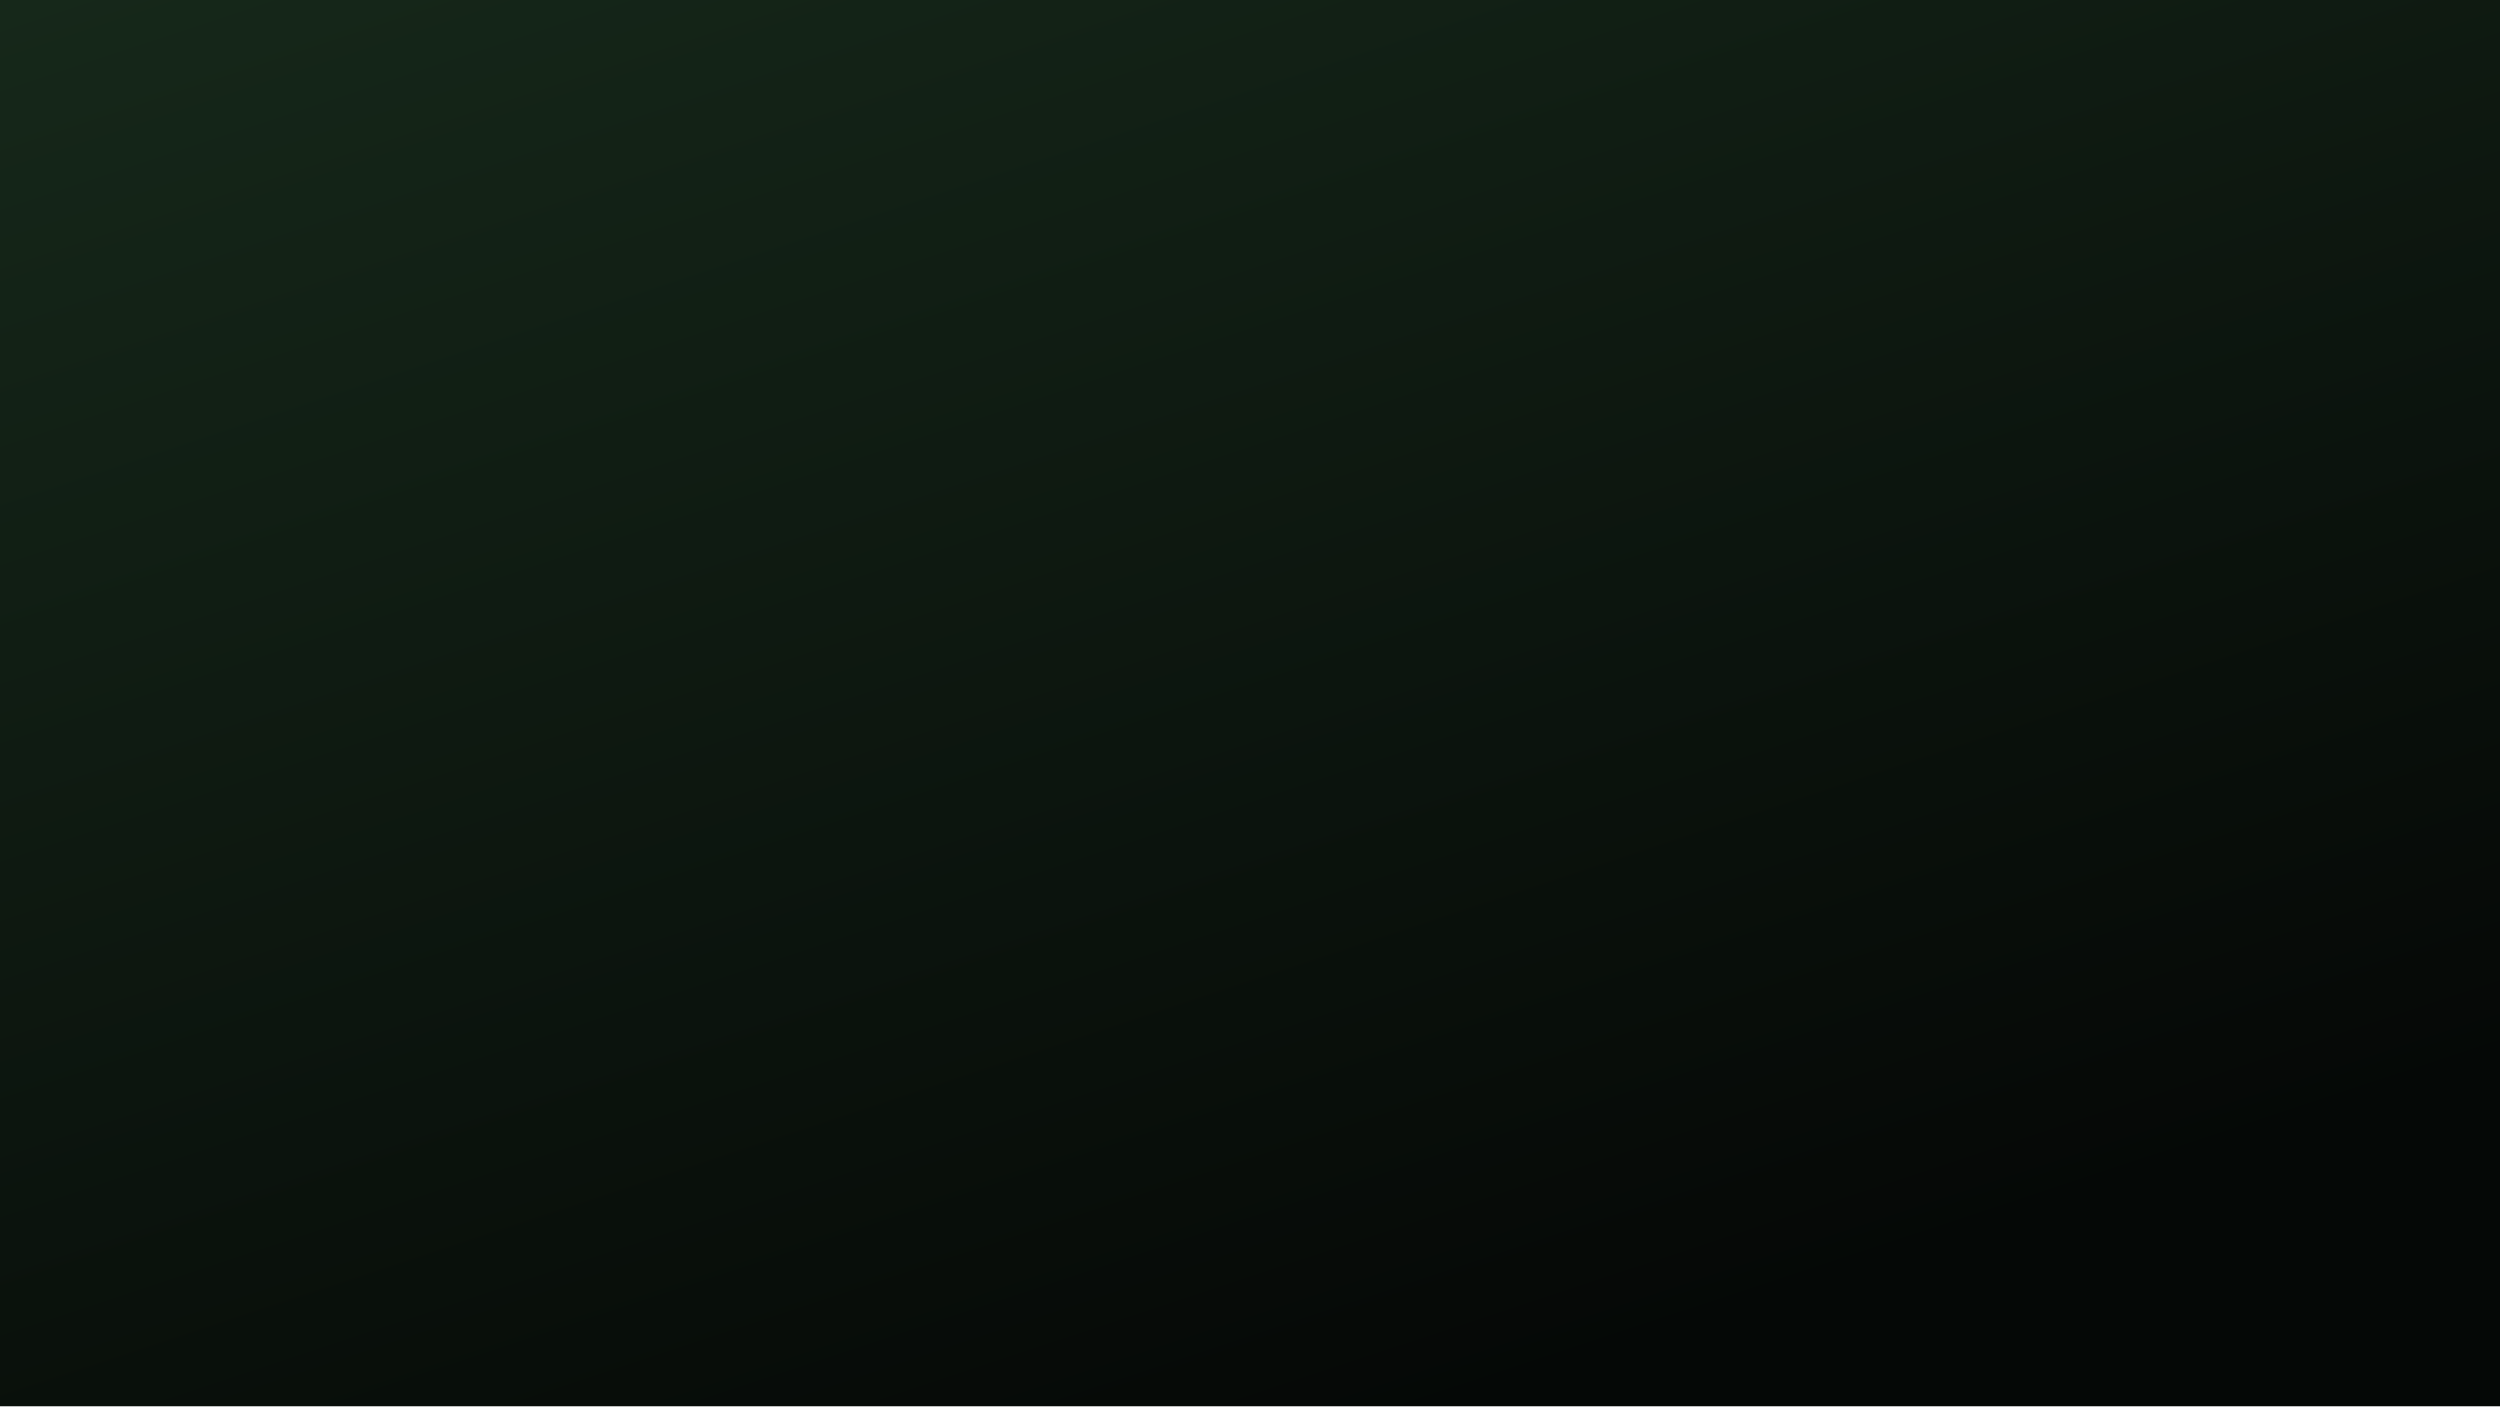
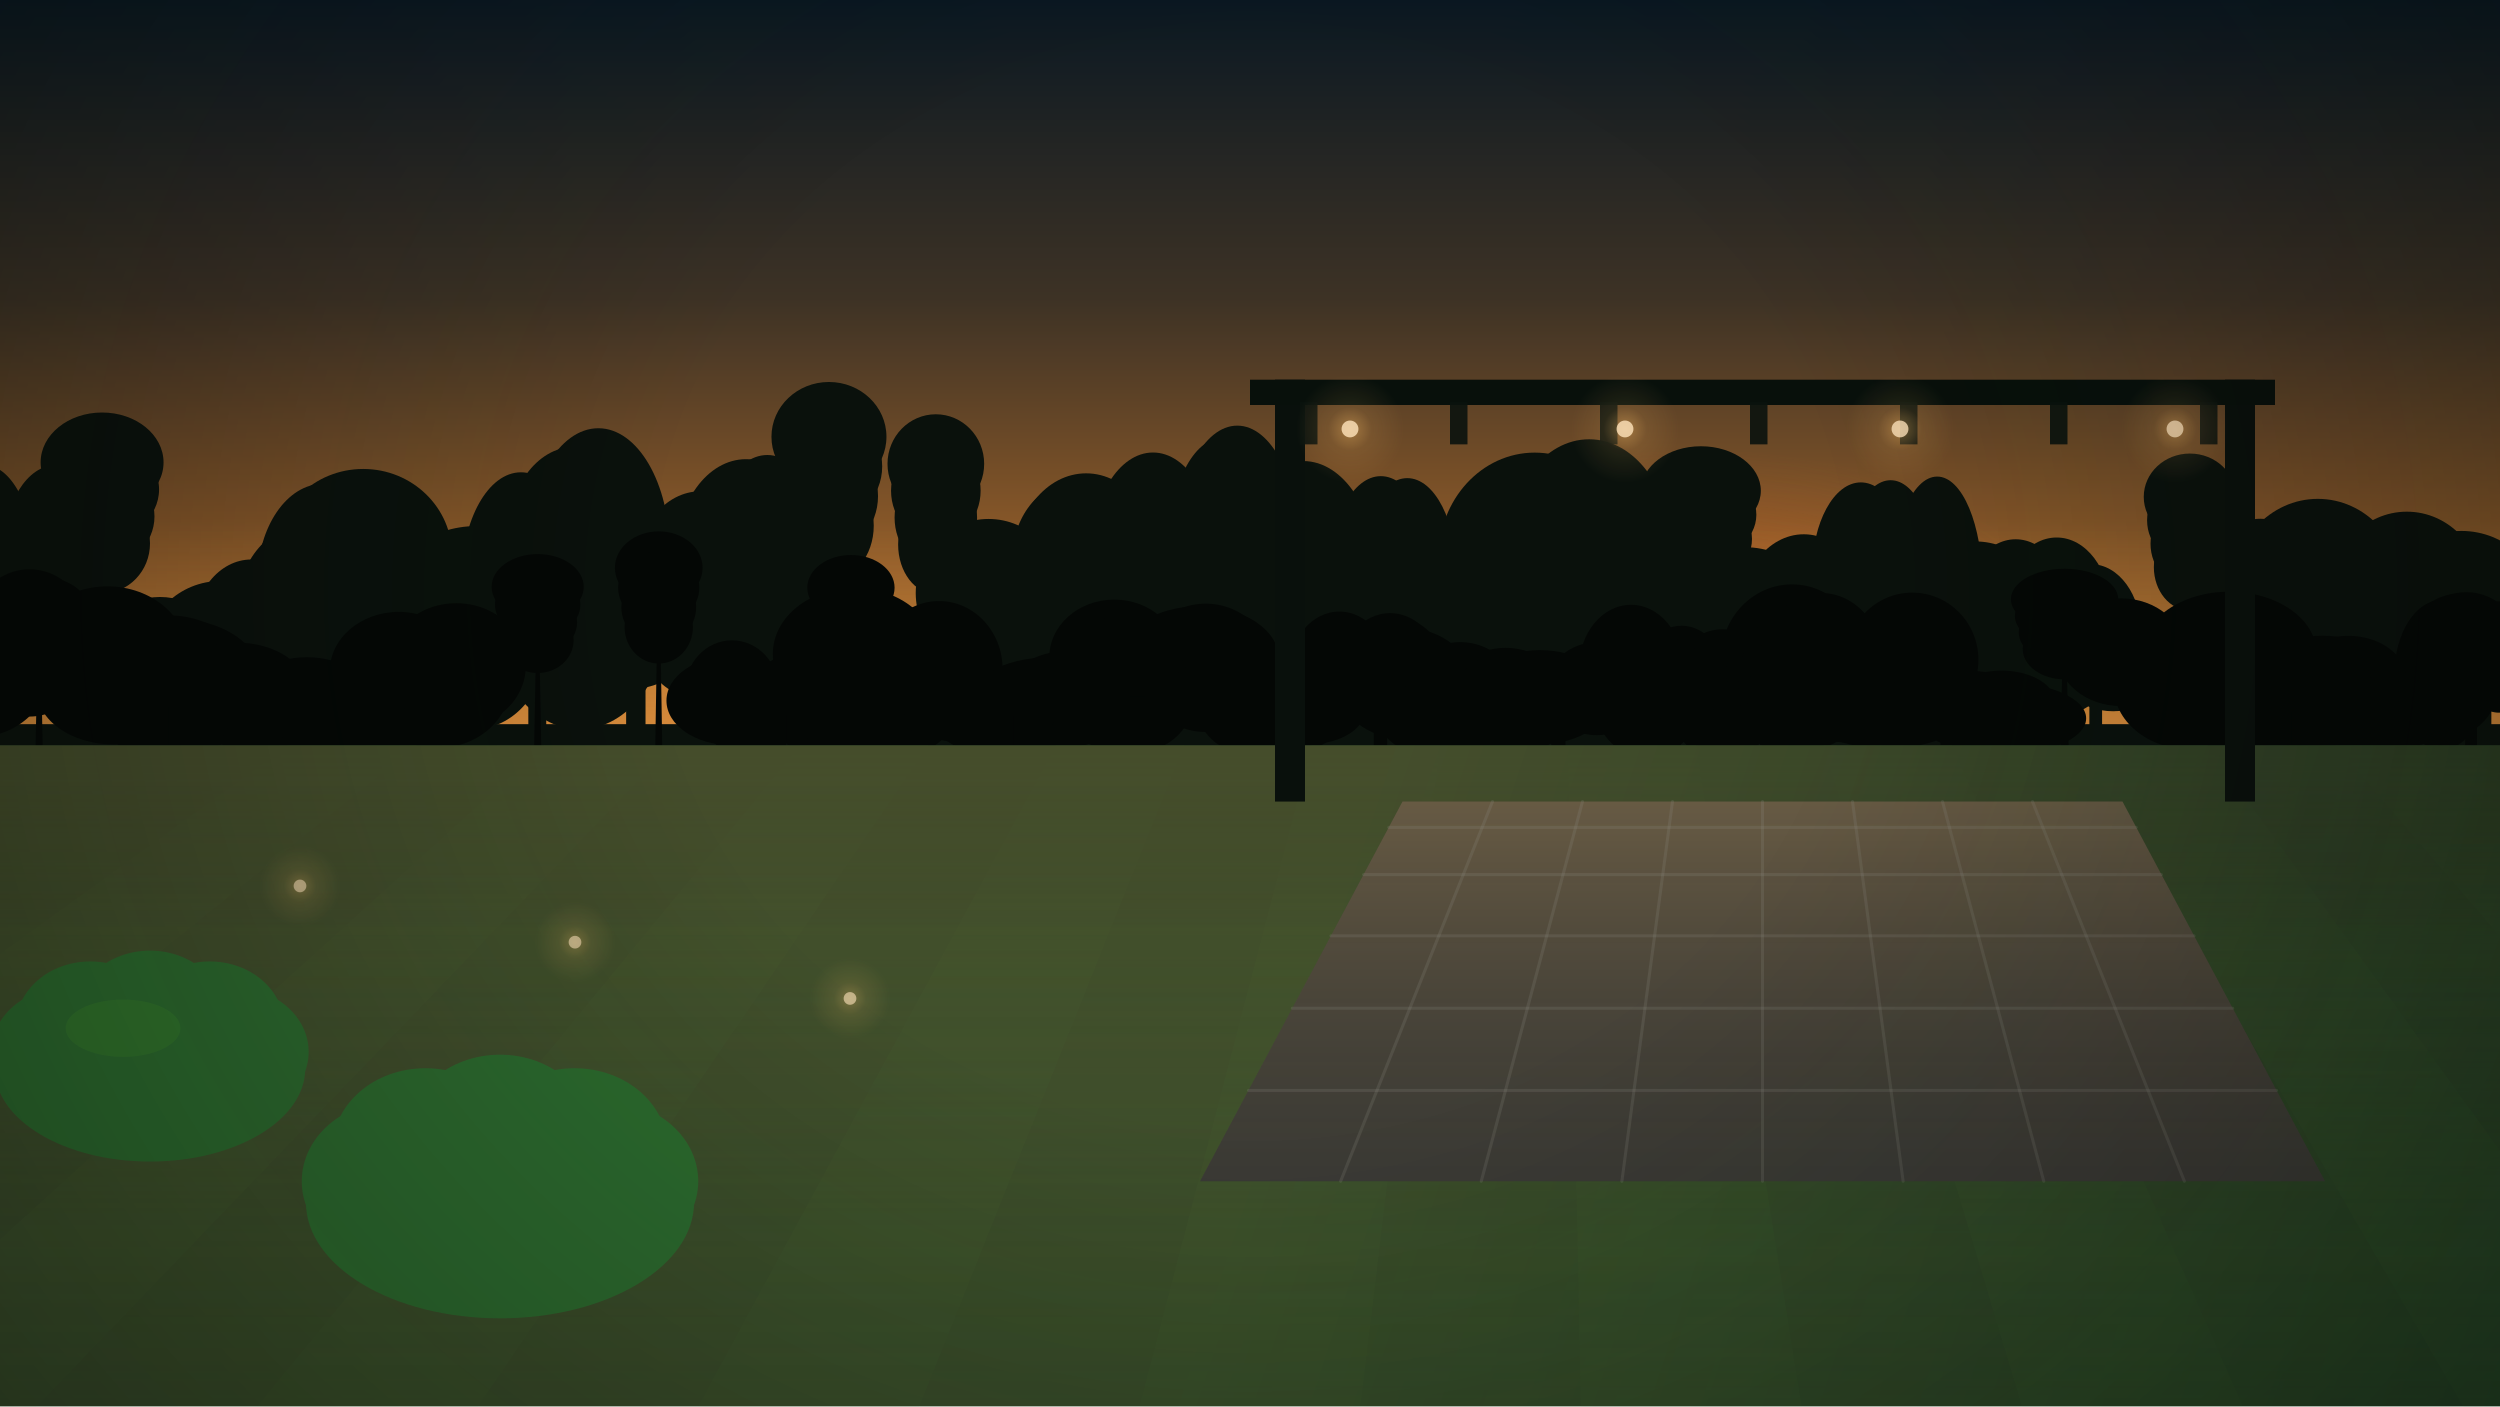
- <svg xmlns="http://www.w3.org/2000/svg" width="2400" height="1350" viewBox="0 0 2400 1350" preserveAspectRatio="xMidYMid slice">
-   <linearGradient id="g" x1="0" y1="0" x2=".6" y2="1">
-     <stop offset="0" stop-color="#16281a" />
-     <stop offset="1" stop-color="#050806" />
-   </linearGradient>
-   <rect width="2400" height="1350" fill="url(#g)" />
+ <svg xmlns="http://www.w3.org/2000/svg" width="2400" height="1350" viewBox="0 0 2400 1350" preserveAspectRatio="xMidYMid slice" role="img">
+   <defs>
+     <linearGradient id="hero-outdoor-living-l1" gradientUnits="userSpaceOnUse" x1="0" y1="0" x2="0" y2="715.5">
+       <stop offset="0" stop-color="#0A1822" stop-opacity="1" />
+       <stop offset="0.4" stop-color="#3D3225" stop-opacity="1" />
+       <stop offset="0.7" stop-color="#855628" stop-opacity="1" />
+       <stop offset="1" stop-color="#D07C2C" stop-opacity="1" />
+     </linearGradient>
+     <radialGradient id="hero-outdoor-living-r2" gradientUnits="userSpaceOnUse" cx="1632" cy="665.4" r="390.2" gradientTransform="translate(1632 665.4) scale(1 0.6) translate(-1632 -665.4)">
+       <stop offset="0" stop-color="#F26B21" stop-opacity="0.5" />
+       <stop offset="0.5" stop-color="#F26B21" stop-opacity="0.2" />
+       <stop offset="1" stop-color="#F26B21" stop-opacity="0" />
+     </radialGradient>
+     <radialGradient id="hero-outdoor-living-r3" gradientUnits="userSpaceOnUse" cx="1632" cy="665.4" r="114.8" gradientTransform="translate(1632 665.4) scale(1 0.9) translate(-1632 -665.4)">
+       <stop offset="0" stop-color="#FFF0CE" stop-opacity="0.9" />
+       <stop offset="0.6" stop-color="#FFC46A" stop-opacity="0.8" />
+       <stop offset="1" stop-color="#FFC46A" stop-opacity="0" />
+     </radialGradient>
+     <linearGradient id="hero-outdoor-living-l4" gradientUnits="userSpaceOnUse" x1="0" y1="499.5" x2="0" y2="845.1">
+       <stop offset="0" stop-color="#FFC46A" stop-opacity="0" />
+       <stop offset="0.7" stop-color="#FFC46A" stop-opacity="0.3" />
+       <stop offset="1" stop-color="#FFC46A" stop-opacity="0" />
+     </linearGradient>
+     <linearGradient id="hero-outdoor-living-l5" gradientUnits="userSpaceOnUse" x1="0" y1="715.5" x2="0" y2="1350">
+       <stop offset="0" stop-color="#16301C" stop-opacity="1" />
+       <stop offset="0.3" stop-color="#1C4324" stop-opacity="1" />
+       <stop offset="1" stop-color="#20502A" stop-opacity="1" />
+     </linearGradient>
+     <linearGradient id="hero-outdoor-living-l6" gradientUnits="userSpaceOnUse" x1="0" y1="715.5" x2="0" y2="1350">
+       <stop offset="0" stop-color="#16301C" stop-opacity="1" />
+       <stop offset="0.3" stop-color="#16301C" stop-opacity="0.5" />
+       <stop offset="0.7" stop-color="#16301C" stop-opacity="0.1" />
+       <stop offset="1" stop-color="#16301C" stop-opacity="0" />
+     </linearGradient>
+     <linearGradient id="hero-outdoor-living-l7" gradientUnits="userSpaceOnUse" x1="1320" y1="715.5" x2="3240" y2="1350">
+       <stop offset="0" stop-color="#FFC46A" stop-opacity="0.2" />
+       <stop offset="1" stop-color="#FFC46A" stop-opacity="0" />
+     </linearGradient>
+     <linearGradient id="hero-outdoor-living-l8" gradientUnits="userSpaceOnUse" x1="0" y1="742.5" x2="0" y2="1350">
+       <stop offset="0" stop-color="#040705" stop-opacity="0" />
+       <stop offset="1" stop-color="#040705" stop-opacity="0.3" />
+     </linearGradient>
+     <linearGradient id="hero-outdoor-living-l9" gradientUnits="userSpaceOnUse" x1="0" y1="769.5" x2="0" y2="1134">
+       <stop offset="0" stop-color="#FFC46A" stop-opacity="0.2" />
+       <stop offset="1" stop-color="#040705" stop-opacity="0.1" />
+     </linearGradient>
+     <radialGradient id="hero-outdoor-living-r10" gradientUnits="userSpaceOnUse" cx="1296" cy="411.8" r="51.8">
+       <stop offset="0" stop-color="#FFC46A" stop-opacity="0.4" />
+       <stop offset="0.4" stop-color="#FFC46A" stop-opacity="0.1" />
+       <stop offset="1" stop-color="#FFC46A" stop-opacity="0" />
+     </radialGradient>
+     <radialGradient id="hero-outdoor-living-r11" gradientUnits="userSpaceOnUse" cx="1560" cy="411.8" r="51.8">
+       <stop offset="0" stop-color="#FFC46A" stop-opacity="0.4" />
+       <stop offset="0.4" stop-color="#FFC46A" stop-opacity="0.1" />
+       <stop offset="1" stop-color="#FFC46A" stop-opacity="0" />
+     </radialGradient>
+     <radialGradient id="hero-outdoor-living-r12" gradientUnits="userSpaceOnUse" cx="1824" cy="411.8" r="51.8">
+       <stop offset="0" stop-color="#FFC46A" stop-opacity="0.4" />
+       <stop offset="0.4" stop-color="#FFC46A" stop-opacity="0.1" />
+       <stop offset="1" stop-color="#FFC46A" stop-opacity="0" />
+     </radialGradient>
+     <radialGradient id="hero-outdoor-living-r13" gradientUnits="userSpaceOnUse" cx="2088" cy="411.8" r="51.8">
+       <stop offset="0" stop-color="#FFC46A" stop-opacity="0.4" />
+       <stop offset="0.4" stop-color="#FFC46A" stop-opacity="0.1" />
+       <stop offset="1" stop-color="#FFC46A" stop-opacity="0" />
+     </radialGradient>
+     <radialGradient id="hero-outdoor-living-r14" gradientUnits="userSpaceOnUse" cx="288" cy="850.5" r="38.9">
+       <stop offset="0" stop-color="#FFC46A" stop-opacity="0.3" />
+       <stop offset="0.4" stop-color="#FFC46A" stop-opacity="0.1" />
+       <stop offset="1" stop-color="#FFC46A" stop-opacity="0" />
+     </radialGradient>
+     <radialGradient id="hero-outdoor-living-r15" gradientUnits="userSpaceOnUse" cx="552" cy="904.5" r="38.9">
+       <stop offset="0" stop-color="#FFC46A" stop-opacity="0.3" />
+       <stop offset="0.4" stop-color="#FFC46A" stop-opacity="0.1" />
+       <stop offset="1" stop-color="#FFC46A" stop-opacity="0" />
+     </radialGradient>
+     <radialGradient id="hero-outdoor-living-r16" gradientUnits="userSpaceOnUse" cx="816" cy="958.5" r="38.9">
+       <stop offset="0" stop-color="#FFC46A" stop-opacity="0.3" />
+       <stop offset="0.4" stop-color="#FFC46A" stop-opacity="0.1" />
+       <stop offset="1" stop-color="#FFC46A" stop-opacity="0" />
+     </radialGradient>
+     <radialGradient id="hero-outdoor-living-r17" gradientUnits="userSpaceOnUse" cx="1200" cy="567" r="1872" gradientTransform="translate(1200 567) scale(1 0.9) translate(-1200 -567)">
+       <stop offset="0.3" stop-color="#040705" stop-opacity="0" />
+       <stop offset="1" stop-color="#040705" stop-opacity="0.5" />
+     </radialGradient>
+   </defs>
+   <rect x="0" y="0" width="2400" height="717.5" fill="url(#hero-outdoor-living-l1)" />
+   <ellipse cx="1632" cy="665.4" rx="390.2" ry="252.5" fill="url(#hero-outdoor-living-r2)" />
+   <ellipse cx="1632" cy="665.4" rx="114.8" ry="105.6" fill="url(#hero-outdoor-living-r3)" />
+   <rect x="0" y="499.5" width="2400" height="345.6" fill="url(#hero-outdoor-living-l4)" />
+   <rect x="-480" y="695.2" width="3360" height="84.1" fill="#0A110C" />
+   <ellipse cx="-183.8" cy="629.6" rx="60.4" ry="57.4" fill="#0A110C" />
+   <ellipse cx="-268.5" cy="609.2" rx="69" ry="56.5" fill="#0A110C" />
+   <ellipse cx="-204.5" cy="596.8" rx="55.1" ry="66" fill="#0A110C" />
+   <ellipse cx="-216.9" cy="596.9" rx="78.6" ry="56.6" fill="#0A110C" />
+   <ellipse cx="-206.2" cy="628.4" rx="76.8" ry="45.3" fill="#0A110C" />
+   <rect x="-247.7" y="637" width="15.3" height="65.5" fill="#0A110C" />
+   <ellipse cx="-181.1" cy="590.7" rx="71.8" ry="66.4" fill="#0A110C" />
+   <ellipse cx="-192.2" cy="617.4" rx="82.9" ry="59.2" fill="#0A110C" />
+   <ellipse cx="-96.9" cy="622.8" rx="76.5" ry="81.2" fill="#0A110C" />
+   <ellipse cx="-188.6" cy="603" rx="77.9" ry="81.5" fill="#0A110C" />
+   <ellipse cx="-157" cy="596" rx="68.5" ry="60.6" fill="#0A110C" />
+   <rect x="-130.8" y="621.7" width="18.2" height="82.7" fill="#0A110C" />
+   <ellipse cx="-15" cy="547" rx="49.3" ry="100.6" fill="#0A110C" />
+   <ellipse cx="12.9" cy="587.5" rx="62.4" ry="80" fill="#0A110C" />
+   <ellipse cx="53.9" cy="527.8" rx="50.4" ry="81.4" fill="#0A110C" />
+   <ellipse cx="-32.9" cy="593.5" rx="53" ry="99.2" fill="#0A110C" />
+   <ellipse cx="-47.3" cy="553.4" rx="47.4" ry="112.2" fill="#0A110C" />
+   <rect x="-4.2" y="596.9" width="13.8" height="110.6" fill="#0A110C" />
+   <path d="M 92.1 760 L 98 396.1 L 103.9 760 Z" fill="#0A110C" />
+   <ellipse cx="98" cy="443.9" rx="59" ry="47.9" fill="#0A110C" />
+   <ellipse cx="98" cy="469.9" rx="54.7" ry="47.9" fill="#0A110C" />
+   <ellipse cx="98" cy="495.8" rx="50.3" ry="47.9" fill="#0A110C" />
+   <ellipse cx="98" cy="521.7" rx="46" ry="47.9" fill="#0A110C" />
+   <ellipse cx="254.7" cy="631.8" rx="59" ry="48.4" fill="#0A110C" />
+   <ellipse cx="162.4" cy="624.9" rx="57.5" ry="50.6" fill="#0A110C" />
+   <ellipse cx="212.2" cy="628.4" rx="72.8" ry="70.7" fill="#0A110C" />
+   <ellipse cx="153.6" cy="626.5" rx="59.3" ry="53.4" fill="#0A110C" />
+   <ellipse cx="241.3" cy="607" rx="56.1" ry="69.9" fill="#0A110C" />
+   <rect x="200.9" y="632.8" width="15" height="70.3" fill="#0A110C" />
+   <ellipse cx="323.4" cy="597.3" rx="79.3" ry="95.3" fill="#0A110C" />
+   <ellipse cx="348.7" cy="533.1" rx="85.3" ry="82.9" fill="#0A110C" />
+   <ellipse cx="325.8" cy="558.1" rx="82.1" ry="82.4" fill="#0A110C" />
+   <ellipse cx="298.1" cy="582.6" rx="70" ry="80.5" fill="#0A110C" />
+   <ellipse cx="310.4" cy="557.4" rx="63.3" ry="93" fill="#0A110C" />
+   <rect x="306.9" y="600.9" width="18.4" height="106.2" fill="#0A110C" />
+   <ellipse cx="331.1" cy="555.3" rx="65.7" ry="79.7" fill="#0A110C" />
+   <ellipse cx="342.4" cy="593.7" rx="78" ry="95.3" fill="#0A110C" />
+   <ellipse cx="457.8" cy="572" rx="83.7" ry="67" fill="#0A110C" />
+   <ellipse cx="456.9" cy="610.1" rx="70.1" ry="89.4" fill="#0A110C" />
+   <ellipse cx="327.6" cy="555.8" rx="63.5" ry="75.8" fill="#0A110C" />
+   <rect x="386.1" y="611" width="16.7" height="94.8" fill="#0A110C" />
+   <ellipse cx="556.5" cy="585.8" rx="85.1" ry="114.3" fill="#0A110C" />
+   <ellipse cx="505.5" cy="580.3" rx="86.3" ry="87.7" fill="#0A110C" />
+   <ellipse cx="551.1" cy="518.8" rx="64.8" ry="89.8" fill="#0A110C" />
+   <ellipse cx="500.1" cy="555.3" rx="56.9" ry="101.9" fill="#0A110C" />
+   <ellipse cx="574.4" cy="528.7" rx="68.5" ry="117.6" fill="#0A110C" />
+   <rect x="507.2" y="592.3" width="17.2" height="115.9" fill="#0A110C" />
+   <ellipse cx="660.7" cy="568.6" rx="68.2" ry="81.5" fill="#0A110C" />
+   <ellipse cx="665.6" cy="572.4" rx="61.7" ry="96.5" fill="#0A110C" />
+   <ellipse cx="596" cy="566.8" rx="84.6" ry="85.3" fill="#0A110C" />
+   <ellipse cx="593.8" cy="592.4" rx="89.3" ry="70.7" fill="#0A110C" />
+   <ellipse cx="572.6" cy="542.3" rx="69.5" ry="78.8" fill="#0A110C" />
+   <rect x="601.1" y="603.2" width="18.6" height="103.6" fill="#0A110C" />
+   <ellipse cx="738.9" cy="572.6" rx="72.1" ry="101.9" fill="#0A110C" />
+   <ellipse cx="700.5" cy="549.4" rx="54" ry="89" fill="#0A110C" />
+   <ellipse cx="736.6" cy="541.9" rx="57.5" ry="105.1" fill="#0A110C" />
+   <ellipse cx="672.7" cy="549" rx="62.5" ry="77.4" fill="#0A110C" />
+   <ellipse cx="716.2" cy="533.4" rx="67.2" ry="92.6" fill="#0A110C" />
+   <rect x="689.3" y="600.9" width="16.4" height="106.2" fill="#0A110C" />
+   <path d="M 790.3 760 L 795.8 366.8 L 801.3 760 Z" fill="#0A110C" />
+   <ellipse cx="795.8" cy="419.3" rx="55.2" ry="52.6" fill="#0A110C" />
+   <ellipse cx="795.8" cy="447.8" rx="51.1" ry="52.6" fill="#0A110C" />
+   <ellipse cx="795.8" cy="476.3" rx="47.1" ry="52.6" fill="#0A110C" />
+   <ellipse cx="795.8" cy="504.7" rx="43" ry="52.6" fill="#0A110C" />
+   <path d="M 893.7 760 L 898.4 397.7 L 903 760 Z" fill="#0A110C" />
+   <ellipse cx="898.4" cy="445.3" rx="46.4" ry="47.6" fill="#0A110C" />
+   <ellipse cx="898.4" cy="471.1" rx="43" ry="47.6" fill="#0A110C" />
+   <ellipse cx="898.4" cy="496.9" rx="39.6" ry="47.6" fill="#0A110C" />
+   <ellipse cx="898.4" cy="522.7" rx="36.2" ry="47.6" fill="#0A110C" />
+   <ellipse cx="949" cy="569.3" rx="69.9" ry="71.1" fill="#0A110C" />
+   <ellipse cx="1030.6" cy="538.4" rx="59.2" ry="75.4" fill="#0A110C" />
+   <ellipse cx="967.3" cy="603.3" rx="63" ry="87.8" fill="#0A110C" />
+   <ellipse cx="991.9" cy="602.2" rx="77.1" ry="79.6" fill="#0A110C" />
+   <ellipse cx="1042.7" cy="540" rx="69.1" ry="85.6" fill="#0A110C" />
+   <rect x="983.3" y="603.2" width="16.4" height="103.5" fill="#0A110C" />
+   <ellipse cx="1110.3" cy="603" rx="61.3" ry="46.7" fill="#0A110C" />
+   <ellipse cx="1058.4" cy="640.9" rx="71.7" ry="46.7" fill="#0A110C" />
+   <ellipse cx="1057.3" cy="627.3" rx="50.1" ry="51.5" fill="#0A110C" />
+   <ellipse cx="1070.7" cy="619.5" rx="53.1" ry="60.2" fill="#0A110C" />
+   <ellipse cx="1038" cy="633.3" rx="71.7" ry="58.7" fill="#0A110C" />
+   <rect x="1053.8" y="641.3" width="14.1" height="60.7" fill="#0A110C" />
+   <ellipse cx="1159.7" cy="566.3" rx="66.9" ry="79.8" fill="#0A110C" />
+   <ellipse cx="1106.9" cy="531.4" rx="59.5" ry="97" fill="#0A110C" />
+   <ellipse cx="1198.8" cy="536.4" rx="45.6" ry="78.5" fill="#0A110C" />
+   <ellipse cx="1142.5" cy="564" rx="49.2" ry="103.5" fill="#0A110C" />
+   <ellipse cx="1184.3" cy="527.6" rx="65.6" ry="90.3" fill="#0A110C" />
+   <rect x="1142.8" y="597.8" width="13.3" height="109.6" fill="#0A110C" />
+   <ellipse cx="1173.9" cy="521.8" rx="51.3" ry="101.5" fill="#0A110C" />
+   <ellipse cx="1187.8" cy="521.6" rx="58.8" ry="113" fill="#0A110C" />
+   <ellipse cx="1194.3" cy="544.3" rx="53.4" ry="98.6" fill="#0A110C" />
+   <ellipse cx="1213.3" cy="551.7" rx="61.3" ry="95" fill="#0A110C" />
+   <ellipse cx="1251.2" cy="550.1" rx="70.2" ry="107.5" fill="#0A110C" />
+   <rect x="1209.1" y="593.7" width="15.4" height="114.3" fill="#0A110C" />
+   <ellipse cx="1325.6" cy="547.1" rx="48.5" ry="90" fill="#0A110C" />
+   <ellipse cx="1255.8" cy="550.8" rx="48.8" ry="87.7" fill="#0A110C" />
+   <ellipse cx="1351" cy="551.8" rx="47.5" ry="92.8" fill="#0A110C" />
+   <ellipse cx="1256.9" cy="579.8" rx="67" ry="93.4" fill="#0A110C" />
+   <ellipse cx="1278.7" cy="559.1" rx="58.8" ry="88.2" fill="#0A110C" />
+   <rect x="1291.2" y="606.2" width="13.6" height="100.2" fill="#0A110C" />
+   <ellipse cx="1417.8" cy="585.7" rx="68.5" ry="64.6" fill="#0A110C" />
+   <ellipse cx="1417.6" cy="595.9" rx="95.6" ry="56.7" fill="#0A110C" />
+   <ellipse cx="1349.2" cy="588.1" rx="64.2" ry="69.1" fill="#0A110C" />
+   <ellipse cx="1403.4" cy="589.8" rx="93.5" ry="64.7" fill="#0A110C" />
+   <ellipse cx="1379.9" cy="587.1" rx="81.4" ry="60.1" fill="#0A110C" />
+   <rect x="1379.1" y="626.3" width="18.7" height="77.6" fill="#0A110C" />
+   <ellipse cx="1532.2" cy="567" rx="86.4" ry="98.4" fill="#0A110C" />
+   <ellipse cx="1483.1" cy="584.8" rx="68.8" ry="101.1" fill="#0A110C" />
+   <ellipse cx="1486.9" cy="581.4" rx="94.8" ry="104.7" fill="#0A110C" />
+   <ellipse cx="1473.3" cy="535.3" rx="92.3" ry="100.8" fill="#0A110C" />
+   <ellipse cx="1525.6" cy="525" rx="78.2" ry="103.3" fill="#0A110C" />
+   <rect x="1505.6" y="596.5" width="18.5" height="111.1" fill="#0A110C" />
+   <path d="M 1627.1 760 L 1632.9 428.4 L 1638.6 760 Z" fill="#0A110C" />
+   <ellipse cx="1632.9" cy="471.1" rx="57.5" ry="42.7" fill="#0A110C" />
+   <ellipse cx="1632.9" cy="494.2" rx="53.2" ry="42.7" fill="#0A110C" />
+   <ellipse cx="1632.9" cy="517.4" rx="49" ry="42.7" fill="#0A110C" />
+   <ellipse cx="1632.9" cy="540.5" rx="44.8" ry="42.7" fill="#0A110C" />
+   <ellipse cx="1732.6" cy="619.3" rx="53.6" ry="64.7" fill="#0A110C" />
+   <ellipse cx="1728.7" cy="592.3" rx="67.6" ry="71" fill="#0A110C" />
+   <ellipse cx="1779.9" cy="600.4" rx="58.6" ry="63.9" fill="#0A110C" />
+   <ellipse cx="1731.6" cy="595.4" rx="63.2" ry="82.5" fill="#0A110C" />
+   <ellipse cx="1674.9" cy="599.4" rx="78.7" ry="74.1" fill="#0A110C" />
+   <rect x="1712.3" y="619.4" width="15.8" height="85.3" fill="#0A110C" />
+   <ellipse cx="1798" cy="588.5" rx="46" ry="117" fill="#0A110C" />
+   <ellipse cx="1859.7" cy="561.2" rx="43.5" ry="103.7" fill="#0A110C" />
+   <ellipse cx="1786.4" cy="549.2" rx="46.8" ry="86.1" fill="#0A110C" />
+   <ellipse cx="1806.8" cy="585.2" rx="57" ry="116.8" fill="#0A110C" />
+   <ellipse cx="1815" cy="549.4" rx="42.9" ry="88.4" fill="#0A110C" />
+   <rect x="1815.6" y="591.1" width="11.2" height="117.2" fill="#0A110C" />
+   <ellipse cx="1974.4" cy="584.2" rx="51.2" ry="68.2" fill="#0A110C" />
+   <ellipse cx="1980.2" cy="611.6" rx="57.7" ry="64.4" fill="#0A110C" />
+   <ellipse cx="1935" cy="584.4" rx="50" ry="66.7" fill="#0A110C" />
+   <ellipse cx="1949.9" cy="584.9" rx="59.7" ry="58.7" fill="#0A110C" />
+   <ellipse cx="1896.5" cy="588.2" rx="68.9" ry="68.4" fill="#0A110C" />
+   <rect x="1917.9" y="625.1" width="14.5" height="78.9" fill="#0A110C" />
+   <ellipse cx="2007.4" cy="607.5" rx="48.1" ry="65.9" fill="#0A110C" />
+   <ellipse cx="2028.6" cy="633.5" rx="56.4" ry="49.3" fill="#0A110C" />
+   <ellipse cx="1976.3" cy="619.2" rx="57.3" ry="67.8" fill="#0A110C" />
+   <ellipse cx="1995.2" cy="601.7" rx="45.2" ry="61.5" fill="#0A110C" />
+   <ellipse cx="2025.3" cy="630.3" rx="40.5" ry="50.9" fill="#0A110C" />
+   <rect x="2005.8" y="636.2" width="12.2" height="66.4" fill="#0A110C" />
+   <path d="M 2097.8 760 L 2102.3 435.4 L 2106.7 760 Z" fill="#0A110C" />
+   <ellipse cx="2102.3" cy="477" rx="44.3" ry="41.6" fill="#0A110C" />
+   <ellipse cx="2102.3" cy="499.5" rx="41.1" ry="41.6" fill="#0A110C" />
+   <ellipse cx="2102.3" cy="522" rx="37.8" ry="41.6" fill="#0A110C" />
+   <ellipse cx="2102.3" cy="544.5" rx="34.6" ry="41.6" fill="#0A110C" />
+   <ellipse cx="2223.4" cy="585.5" rx="64.3" ry="76.6" fill="#0A110C" />
+   <ellipse cx="2225.1" cy="567.6" rx="82.7" ry="88.7" fill="#0A110C" />
+   <ellipse cx="2169.9" cy="593.4" rx="62.7" ry="95.4" fill="#0A110C" />
+   <ellipse cx="2211.5" cy="560.2" rx="71" ry="72.9" fill="#0A110C" />
+   <ellipse cx="2199" cy="571.7" rx="71.1" ry="76.4" fill="#0A110C" />
+   <rect x="2209.9" y="611.8" width="17.8" height="93.9" fill="#0A110C" />
+   <ellipse cx="2291.9" cy="576.6" rx="68.8" ry="70.8" fill="#0A110C" />
+   <ellipse cx="2310.6" cy="568" rx="72.9" ry="76.8" fill="#0A110C" />
+   <ellipse cx="2307.8" cy="588.4" rx="63.2" ry="64.7" fill="#0A110C" />
+   <ellipse cx="2363" cy="584.2" rx="77.1" ry="74.5" fill="#0A110C" />
+   <ellipse cx="2299.5" cy="618.8" rx="78" ry="85.3" fill="#0A110C" />
+   <rect x="2305.5" y="618.2" width="15.7" height="86.6" fill="#0A110C" />
+   <ellipse cx="2398.8" cy="609" rx="40.7" ry="75.2" fill="#0A110C" />
+   <ellipse cx="2424.1" cy="597.5" rx="54.9" ry="72.9" fill="#0A110C" />
+   <ellipse cx="2388.4" cy="607.6" rx="56.7" ry="61.1" fill="#0A110C" />
+   <ellipse cx="2377.2" cy="590.1" rx="45.3" ry="58" fill="#0A110C" />
+   <ellipse cx="2418.3" cy="615.3" rx="42.5" ry="70" fill="#0A110C" />
+   <rect x="2379.6" y="623.3" width="12.1" height="81" fill="#0A110C" />
+   <ellipse cx="2494.9" cy="580.4" rx="55.7" ry="73" fill="#0A110C" />
+   <ellipse cx="2465.1" cy="561" rx="61.7" ry="103.9" fill="#0A110C" />
+   <ellipse cx="2509.6" cy="591.7" rx="62.4" ry="82.9" fill="#0A110C" />
+   <ellipse cx="2467.5" cy="540.4" rx="64.5" ry="87.1" fill="#0A110C" />
+   <ellipse cx="2539.3" cy="544.6" rx="54.3" ry="81.9" fill="#0A110C" />
+   <rect x="2497.9" y="603.2" width="15.7" height="103.6" fill="#0A110C" />
+   <ellipse cx="2662.1" cy="594.7" rx="57.3" ry="82.3" fill="#0A110C" />
+   <ellipse cx="2657.7" cy="552.5" rx="76.4" ry="72.8" fill="#0A110C" />
+   <ellipse cx="2623.5" cy="599.2" rx="78.9" ry="95.8" fill="#0A110C" />
+   <ellipse cx="2566.1" cy="544" rx="78.9" ry="93.3" fill="#0A110C" />
+   <ellipse cx="2569.3" cy="587.9" rx="77" ry="102.2" fill="#0A110C" />
+   <rect x="2620.9" y="601.5" width="16.6" height="105.5" fill="#0A110C" />
+   <rect x="-480" y="729" width="3360" height="53.3" fill="#040705" />
+   <ellipse cx="-216.5" cy="664.8" rx="59.2" ry="57.4" fill="#040705" />
+   <ellipse cx="-299.7" cy="622.9" rx="54.6" ry="56.9" fill="#040705" />
+   <ellipse cx="-199.2" cy="636.7" rx="64.6" ry="72.6" fill="#040705" />
+   <ellipse cx="-182.3" cy="644.8" rx="62.5" ry="57.8" fill="#040705" />
+   <ellipse cx="-238.9" cy="664" rx="54.2" ry="60.9" fill="#040705" />
+   <rect x="-247.6" y="663.9" width="15.2" height="73.3" fill="#040705" />
+   <ellipse cx="-158.5" cy="665.4" rx="54.3" ry="49.3" fill="#040705" />
+   <ellipse cx="-162.9" cy="633.6" rx="76.7" ry="67.4" fill="#040705" />
+   <ellipse cx="-169.1" cy="644.9" rx="61.3" ry="56.2" fill="#040705" />
+   <ellipse cx="-74.8" cy="647.6" rx="65.4" ry="46.6" fill="#040705" />
+   <ellipse cx="-151.5" cy="657.9" rx="70.6" ry="67.6" fill="#040705" />
+   <rect x="-118.4" y="668.2" width="15.7" height="68.4" fill="#040705" />
+   <ellipse cx="28.4" cy="617.2" rx="61" ry="70.7" fill="#040705" />
+   <ellipse cx="-45.6" cy="632.8" rx="54.8" ry="61.9" fill="#040705" />
+   <ellipse cx="-85.9" cy="626.5" rx="69.9" ry="61" fill="#040705" />
+   <ellipse cx="-12.4" cy="621.8" rx="74.8" ry="60.5" fill="#040705" />
+   <ellipse cx="-20.4" cy="634.5" rx="71.3" ry="72.8" fill="#040705" />
+   <rect x="-38.2" y="663.2" width="15.6" height="74" fill="#040705" />
+   <path d="M 33 769.5 L 37.6 553.5 L 42.1 769.5 Z" fill="#040705" />
+   <ellipse cx="37.6" cy="581.6" rx="45.6" ry="28.1" fill="#040705" />
+   <ellipse cx="37.6" cy="596.8" rx="42.2" ry="28.1" fill="#040705" />
+   <ellipse cx="37.6" cy="612" rx="38.9" ry="28.1" fill="#040705" />
+   <ellipse cx="37.6" cy="627.2" rx="35.5" ry="28.1" fill="#040705" />
+   <ellipse cx="109" cy="662.4" rx="73.6" ry="52.3" fill="#040705" />
+   <ellipse cx="162" cy="658.2" rx="80.3" ry="67.4" fill="#040705" />
+   <ellipse cx="173.5" cy="658.8" rx="81" ry="63.8" fill="#040705" />
+   <ellipse cx="148.9" cy="669.9" rx="56.1" ry="58.3" fill="#040705" />
+   <ellipse cx="103.1" cy="629.8" rx="77.7" ry="66.9" fill="#040705" />
+   <rect x="145.6" y="669.8" width="15.8" height="66.6" fill="#040705" />
+   <ellipse cx="236.8" cy="682.7" rx="51.5" ry="36.2" fill="#040705" />
+   <ellipse cx="226.6" cy="663.4" rx="69" ry="46.6" fill="#040705" />
+   <ellipse cx="277.4" cy="682.5" rx="58.1" ry="45.7" fill="#040705" />
+   <ellipse cx="256" cy="683.3" rx="54.2" ry="35.6" fill="#040705" />
+   <ellipse cx="245.5" cy="668.3" rx="58.6" ry="34.9" fill="#040705" />
+   <rect x="237.7" y="686" width="15.1" height="48.4" fill="#040705" />
+   <ellipse cx="305.3" cy="669.8" rx="52.5" ry="32.9" fill="#040705" />
+   <ellipse cx="286.1" cy="664.9" rx="79.3" ry="30.8" fill="#040705" />
+   <ellipse cx="378.9" cy="688.9" rx="65.5" ry="33.3" fill="#040705" />
+   <ellipse cx="307.8" cy="687.9" rx="72.7" ry="34.8" fill="#040705" />
+   <ellipse cx="294.5" cy="670.9" rx="61" ry="40" fill="#040705" />
+   <rect x="312.5" y="688.3" width="15.5" height="45.8" fill="#040705" />
+   <ellipse cx="421" cy="655.7" rx="69" ry="62.1" fill="#040705" />
+   <ellipse cx="382.8" cy="644.4" rx="66.2" ry="57" fill="#040705" />
+   <ellipse cx="438" cy="639.2" rx="66.8" ry="60.1" fill="#040705" />
+   <ellipse cx="392.9" cy="668.4" rx="53.8" ry="55.3" fill="#040705" />
+   <ellipse cx="431.7" cy="646.1" rx="70.1" ry="43.9" fill="#040705" />
+   <rect x="415.4" y="673.9" width="14.4" height="62" fill="#040705" />
+   <path d="M 511.8 769.5 L 516.2 531.8 L 520.6 769.5 Z" fill="#040705" />
+   <ellipse cx="516.2" cy="563.4" rx="44.2" ry="31.5" fill="#040705" />
+   <ellipse cx="516.2" cy="580.5" rx="41" ry="31.5" fill="#040705" />
+   <ellipse cx="516.2" cy="597.6" rx="37.8" ry="31.5" fill="#040705" />
+   <ellipse cx="516.2" cy="614.6" rx="34.5" ry="31.5" fill="#040705" />
+   <path d="M 628.2 769.5 L 632.4 510.1 L 636.6 769.5 Z" fill="#040705" />
+   <ellipse cx="632.4" cy="545.1" rx="42.1" ry="35" fill="#040705" />
+   <ellipse cx="632.4" cy="564.1" rx="39" ry="35" fill="#040705" />
+   <ellipse cx="632.4" cy="583.1" rx="35.9" ry="35" fill="#040705" />
+   <ellipse cx="632.4" cy="602" rx="32.8" ry="35" fill="#040705" />
+   <ellipse cx="702.7" cy="662.7" rx="45" ry="48" fill="#040705" />
+   <ellipse cx="800.2" cy="686.8" rx="54.2" ry="49" fill="#040705" />
+   <ellipse cx="702.3" cy="672.6" rx="62.5" ry="42.8" fill="#040705" />
+   <ellipse cx="765.9" cy="662.8" rx="42.8" ry="35.6" fill="#040705" />
+   <ellipse cx="717.4" cy="683" rx="45.6" ry="42.3" fill="#040705" />
+   <rect x="742.1" y="686.3" width="12.8" height="48" fill="#040705" />
+   <path d="M 812.7 769.5 L 816.9 532.8 L 821.1 769.5 Z" fill="#040705" />
+   <ellipse cx="816.9" cy="564.2" rx="41.9" ry="31.4" fill="#040705" />
+   <ellipse cx="816.9" cy="581.2" rx="38.9" ry="31.4" fill="#040705" />
+   <ellipse cx="816.9" cy="598.2" rx="35.8" ry="31.4" fill="#040705" />
+   <ellipse cx="816.9" cy="615.2" rx="32.7" ry="31.4" fill="#040705" />
+   <ellipse cx="840.5" cy="665.4" rx="85.5" ry="67.3" fill="#040705" />
+   <ellipse cx="820.3" cy="627.7" rx="78.4" ry="63.3" fill="#040705" />
+   <ellipse cx="879.4" cy="653.8" rx="84" ry="56.9" fill="#040705" />
+   <ellipse cx="901.5" cy="642.3" rx="61" ry="65.3" fill="#040705" />
+   <ellipse cx="866.8" cy="639.3" rx="82.9" ry="56.3" fill="#040705" />
+   <rect x="879.9" y="667.5" width="17.5" height="69.2" fill="#040705" />
+   <ellipse cx="1026.8" cy="665.6" rx="61.1" ry="40.9" fill="#040705" />
+   <ellipse cx="1034.9" cy="670.6" rx="69.8" ry="41.2" fill="#040705" />
+   <ellipse cx="923.6" cy="675" rx="57.6" ry="37.8" fill="#040705" />
+   <ellipse cx="1006.7" cy="675.6" rx="77.8" ry="44.5" fill="#040705" />
+   <ellipse cx="953.4" cy="684.2" rx="59.8" ry="40.4" fill="#040705" />
+   <rect x="973.1" y="686.5" width="15.4" height="47.8" fill="#040705" />
+   <ellipse cx="1097.6" cy="654.9" rx="53.1" ry="65.4" fill="#040705" />
+   <ellipse cx="1157.5" cy="641.1" rx="63.5" ry="61.6" fill="#040705" />
+   <ellipse cx="1069.7" cy="631.1" rx="62.4" ry="55.5" fill="#040705" />
+   <ellipse cx="1151.1" cy="632.9" rx="76.8" ry="50.9" fill="#040705" />
+   <ellipse cx="1073.3" cy="656.3" rx="66.4" ry="63.9" fill="#040705" />
+   <rect x="1084.8" y="669" width="15.9" height="67.5" fill="#040705" />
+   <ellipse cx="1200" cy="681.2" rx="52.8" ry="37.2" fill="#040705" />
+   <ellipse cx="1240.7" cy="684.7" rx="50.9" ry="36.6" fill="#040705" />
+   <ellipse cx="1211" cy="689.8" rx="57.5" ry="36" fill="#040705" />
+   <ellipse cx="1259.6" cy="678.4" rx="52.4" ry="35.6" fill="#040705" />
+   <ellipse cx="1157.5" cy="671.3" rx="59.4" ry="28.8" fill="#040705" />
+   <rect x="1199.6" y="694.9" width="13.1" height="38.3" fill="#040705" />
+   <ellipse cx="1285.8" cy="643.5" rx="47.6" ry="56.4" fill="#040705" />
+   <ellipse cx="1334.5" cy="646.3" rx="49" ry="57.7" fill="#040705" />
+   <ellipse cx="1348.4" cy="656.1" rx="65" ry="53.3" fill="#040705" />
+   <ellipse cx="1340.1" cy="647.8" rx="48.7" ry="55" fill="#040705" />
+   <ellipse cx="1369" cy="661.5" rx="53.5" ry="48.9" fill="#040705" />
+   <rect x="1318.8" y="678.3" width="12.9" height="57.1" fill="#040705" />
+   <ellipse cx="1372.4" cy="678.6" rx="53.1" ry="46.6" fill="#040705" />
+   <ellipse cx="1445.4" cy="664.9" rx="53.2" ry="43" fill="#040705" />
+   <ellipse cx="1431.2" cy="671.3" rx="57.6" ry="34.7" fill="#040705" />
+   <ellipse cx="1447.7" cy="676.3" rx="47.4" ry="34.4" fill="#040705" />
+   <ellipse cx="1401.7" cy="664.2" rx="53.1" ry="47.8" fill="#040705" />
+   <rect x="1397.2" y="684.8" width="11.5" height="49.7" fill="#040705" />
+   <ellipse cx="1449" cy="675.4" rx="57.6" ry="35.2" fill="#040705" />
+   <ellipse cx="1478.3" cy="669.3" rx="68.3" ry="45.2" fill="#040705" />
+   <ellipse cx="1442" cy="683.8" rx="64.1" ry="43.8" fill="#040705" />
+   <ellipse cx="1532.8" cy="661.2" rx="48.4" ry="44.6" fill="#040705" />
+   <ellipse cx="1456.8" cy="659.6" rx="57.1" ry="35.1" fill="#040705" />
+   <rect x="1489.2" y="683.6" width="13.7" height="51.1" fill="#040705" />
+   <ellipse cx="1614.3" cy="648.4" rx="40.9" ry="47.7" fill="#040705" />
+   <ellipse cx="1581.1" cy="666.1" rx="53" ry="61.8" fill="#040705" />
+   <ellipse cx="1653.5" cy="667.6" rx="52.2" ry="63.5" fill="#040705" />
+   <ellipse cx="1595.9" cy="663.7" rx="52.7" ry="50.6" fill="#040705" />
+   <ellipse cx="1565.8" cy="640.6" rx="49.7" ry="60" fill="#040705" />
+   <rect x="1601.6" y="670.3" width="11.7" height="66" fill="#040705" />
+   <ellipse cx="1720.3" cy="632.7" rx="68.3" ry="71.7" fill="#040705" />
+   <ellipse cx="1726.8" cy="648.2" rx="74.8" ry="73.3" fill="#040705" />
+   <ellipse cx="1739.4" cy="645.6" rx="82.2" ry="60.4" fill="#040705" />
+   <ellipse cx="1721.2" cy="657.6" rx="52.5" ry="71.8" fill="#040705" />
+   <ellipse cx="1748.5" cy="638.8" rx="59.9" ry="69.5" fill="#040705" />
+   <rect x="1695" y="664.7" width="16" height="72.3" fill="#040705" />
+   <ellipse cx="1835.8" cy="633.5" rx="63.5" ry="64.6" fill="#040705" />
+   <ellipse cx="1803.9" cy="660.2" rx="68.1" ry="52" fill="#040705" />
+   <ellipse cx="1748.5" cy="665.5" rx="72.6" ry="44.1" fill="#040705" />
+   <ellipse cx="1813.4" cy="662.9" rx="53.3" ry="63.4" fill="#040705" />
+   <ellipse cx="1774" cy="653.6" rx="72.8" ry="59.2" fill="#040705" />
+   <rect x="1783.1" y="670.9" width="15.4" height="65.4" fill="#040705" />
+   <ellipse cx="1811.1" cy="686.7" rx="74.1" ry="31.8" fill="#040705" />
+   <ellipse cx="1922.3" cy="689.6" rx="80.4" ry="34.9" fill="#040705" />
+   <ellipse cx="1883.2" cy="675.2" rx="72.9" ry="31.6" fill="#040705" />
+   <ellipse cx="1914.9" cy="691.2" rx="52" ry="25.7" fill="#040705" />
+   <ellipse cx="1921.5" cy="675.1" rx="51.9" ry="31.3" fill="#040705" />
+   <rect x="1862.9" y="695.2" width="15.7" height="38" fill="#040705" />
+   <path d="M 1976.8 769.5 L 1982 546.1 L 1987.1 769.5 Z" fill="#040705" />
+   <ellipse cx="1982" cy="575.3" rx="51.5" ry="29.3" fill="#040705" />
+   <ellipse cx="1982" cy="591.2" rx="47.7" ry="29.3" fill="#040705" />
+   <ellipse cx="1982" cy="607.1" rx="44" ry="29.3" fill="#040705" />
+   <ellipse cx="1982" cy="622.9" rx="40.2" ry="29.3" fill="#040705" />
+   <ellipse cx="2102.5" cy="658.4" rx="73.5" ry="61" fill="#040705" />
+   <ellipse cx="2122.7" cy="654.3" rx="75.8" ry="75.3" fill="#040705" />
+   <ellipse cx="2149.8" cy="652.7" rx="74.3" ry="62.6" fill="#040705" />
+   <ellipse cx="2140.1" cy="627.3" rx="83.8" ry="59.3" fill="#040705" />
+   <ellipse cx="2036" cy="626.1" rx="61.5" ry="51.7" fill="#040705" />
+   <rect x="2093.7" y="663.4" width="17.1" height="73.8" fill="#040705" />
+   <ellipse cx="2166.8" cy="672.8" rx="74" ry="47.8" fill="#040705" />
+   <ellipse cx="2159.3" cy="668.7" rx="59.3" ry="47.3" fill="#040705" />
+   <ellipse cx="2229.4" cy="657.3" rx="73.2" ry="47" fill="#040705" />
+   <ellipse cx="2254.3" cy="653.7" rx="56.7" ry="43.3" fill="#040705" />
+   <ellipse cx="2234.4" cy="677.8" rx="66.3" ry="41.8" fill="#040705" />
+   <rect x="2200.2" y="683.5" width="17" height="51.2" fill="#040705" />
+   <ellipse cx="2326" cy="664.9" rx="45.9" ry="33.5" fill="#040705" />
+   <ellipse cx="2292.6" cy="675" rx="45.5" ry="30.9" fill="#040705" />
+   <ellipse cx="2313.8" cy="683.2" rx="38.5" ry="33" fill="#040705" />
+   <ellipse cx="2281.7" cy="684.9" rx="57.3" ry="41.8" fill="#040705" />
+   <ellipse cx="2300.9" cy="679.3" rx="52.4" ry="32.8" fill="#040705" />
+   <rect x="2273.3" y="690.2" width="11.5" height="43.6" fill="#040705" />
+   <ellipse cx="2343.9" cy="647.8" rx="45.3" ry="71.8" fill="#040705" />
+   <ellipse cx="2363.6" cy="619.3" rx="53.5" ry="49.9" fill="#040705" />
+   <ellipse cx="2400.9" cy="630.4" rx="50.5" ry="53.2" fill="#040705" />
+   <ellipse cx="2355.5" cy="645.1" rx="46.1" ry="61.1" fill="#040705" />
+   <ellipse cx="2367.8" cy="625.6" rx="54.2" ry="57.1" fill="#040705" />
+   <rect x="2366.5" y="664.3" width="11.4" height="72.8" fill="#040705" />
+   <ellipse cx="2479.8" cy="666.2" rx="56.5" ry="43.9" fill="#040705" />
+   <ellipse cx="2472.5" cy="647.3" rx="63.6" ry="43.3" fill="#040705" />
+   <ellipse cx="2488.8" cy="671.1" rx="67" ry="46.8" fill="#040705" />
+   <ellipse cx="2428.3" cy="644.8" rx="58.4" ry="41.4" fill="#040705" />
+   <ellipse cx="2471.5" cy="648.5" rx="60.4" ry="53.7" fill="#040705" />
+   <rect x="2478.1" y="680.1" width="14" height="55" fill="#040705" />
+   <ellipse cx="2558.4" cy="669.3" rx="64.9" ry="37.5" fill="#040705" />
+   <ellipse cx="2559.6" cy="677.6" rx="52.8" ry="41" fill="#040705" />
+   <ellipse cx="2595.8" cy="654.8" rx="71.3" ry="50" fill="#040705" />
+   <ellipse cx="2574.8" cy="653.9" rx="67.2" ry="46.1" fill="#040705" />
+   <ellipse cx="2537.2" cy="662.5" rx="63.6" ry="34.9" fill="#040705" />
+   <rect x="2575.1" y="685.3" width="15.1" height="49.1" fill="#040705" />
+   <rect x="0" y="715.5" width="2400" height="636.5" fill="url(#hero-outdoor-living-l5)" />
+   <polygon points="-600,1350 -388.2,1350 399.8,715.5 277,715.5" fill="#357F35" opacity="0.1" />
+   <polygon points="-176.5,1350 35.3,1350 645.4,715.5 522.6,715.5" fill="#357F35" opacity="0.1" />
+   <polygon points="247.1,1350 458.8,1350 891.1,715.5 768.3,715.5" fill="#357F35" opacity="0.1" />
+   <polygon points="670.6,1350 882.4,1350 1136.7,715.5 1013.9,715.5" fill="#357F35" opacity="0.1" />
+   <polygon points="1094.1,1350 1305.9,1350 1382.4,715.5 1259.5,715.5" fill="#357F35" opacity="0.1" />
+   <polygon points="1517.6,1350 1729.4,1350 1628,715.5 1505.2,715.5" fill="#357F35" opacity="0.1" />
+   <polygon points="1941.2,1350 2152.9,1350 1873.7,715.5 1750.8,715.5" fill="#357F35" opacity="0.1" />
+   <polygon points="2364.7,1350 2576.5,1350 2119.3,715.5 1996.5,715.5" fill="#357F35" opacity="0.1" />
+   <polygon points="2788.2,1350 3000,1350 2365,715.5 2242.1,715.5" fill="#357F35" opacity="0.1" />
+   <rect x="0" y="715.5" width="2400" height="634.5" fill="url(#hero-outdoor-living-l6)" />
+   <rect x="0" y="715.5" width="2400" height="634.5" fill="url(#hero-outdoor-living-l7)" />
+   <rect x="0" y="742.5" width="2400" height="607.5" fill="url(#hero-outdoor-living-l8)" />
+   <polygon points="1152,1134 2232,1134 2037.6,769.5 1346.4,769.5" fill="#41403A" />
+   <polygon points="1152,1134 2232,1134 2037.6,769.5 1346.4,769.5" fill="url(#hero-outdoor-living-l9)" />
+   <path d="M 1287 1134 L 1432.8 769.5" fill="none" stroke="#8E8C82" stroke-width="2.9" stroke-linecap="round" stroke-linejoin="round" opacity="0.2" />
+   <path d="M 1422 1134 L 1519.2 769.5" fill="none" stroke="#8E8C82" stroke-width="2.9" stroke-linecap="round" stroke-linejoin="round" opacity="0.2" />
+   <path d="M 1557 1134 L 1605.6 769.5" fill="none" stroke="#8E8C82" stroke-width="2.9" stroke-linecap="round" stroke-linejoin="round" opacity="0.2" />
+   <path d="M 1692 1134 L 1692 769.5" fill="none" stroke="#8E8C82" stroke-width="2.9" stroke-linecap="round" stroke-linejoin="round" opacity="0.2" />
+   <path d="M 1827 1134 L 1778.4 769.5" fill="none" stroke="#8E8C82" stroke-width="2.9" stroke-linecap="round" stroke-linejoin="round" opacity="0.2" />
+   <path d="M 1962 1134 L 1864.8 769.5" fill="none" stroke="#8E8C82" stroke-width="2.9" stroke-linecap="round" stroke-linejoin="round" opacity="0.2" />
+   <path d="M 2097 1134 L 1951.2 769.5" fill="none" stroke="#8E8C82" stroke-width="2.9" stroke-linecap="round" stroke-linejoin="round" opacity="0.2" />
+   <path d="M 1333.2 794.3 L 2050.8 794.3" fill="none" stroke="#8E8C82" stroke-width="2.9" stroke-linecap="round" stroke-linejoin="round" opacity="0.2" />
+   <path d="M 1309 839.6 L 2075 839.6" fill="none" stroke="#8E8C82" stroke-width="2.9" stroke-linecap="round" stroke-linejoin="round" opacity="0.2" />
+   <path d="M 1277.7 898.4 L 2106.3 898.4" fill="none" stroke="#8E8C82" stroke-width="2.9" stroke-linecap="round" stroke-linejoin="round" opacity="0.2" />
+   <path d="M 1240.6 967.9 L 2143.4 967.9" fill="none" stroke="#8E8C82" stroke-width="2.9" stroke-linecap="round" stroke-linejoin="round" opacity="0.2" />
+   <path d="M 1198.5 1046.8 L 2185.5 1046.8" fill="none" stroke="#8E8C82" stroke-width="2.9" stroke-linecap="round" stroke-linejoin="round" opacity="0.2" />
+   <rect x="1224" y="364.5" width="28.8" height="405" fill="#09100C" />
+   <rect x="2136" y="364.5" width="28.8" height="405" fill="#09100C" />
+   <rect x="1200" y="364.5" width="984" height="24.3" fill="#08100B" />
+   <rect x="1248" y="386.1" width="16.8" height="40.5" fill="#0A120D" opacity="0.9" />
+   <rect x="1392" y="386.1" width="16.8" height="40.5" fill="#0A120D" opacity="0.9" />
+   <rect x="1536" y="386.1" width="16.8" height="40.5" fill="#0A120D" opacity="0.9" />
+   <rect x="1680" y="386.1" width="16.8" height="40.5" fill="#0A120D" opacity="0.9" />
+   <rect x="1824" y="386.1" width="16.8" height="40.5" fill="#0A120D" opacity="0.9" />
+   <rect x="1968" y="386.1" width="16.8" height="40.5" fill="#0A120D" opacity="0.9" />
+   <rect x="2112" y="386.1" width="16.8" height="40.5" fill="#0A120D" opacity="0.9" />
+   <ellipse cx="1296" cy="411.8" rx="51.8" ry="51.8" fill="url(#hero-outdoor-living-r10)" />
+   <ellipse cx="1296" cy="411.8" rx="8.1" ry="8.1" fill="#FFE4BC" opacity="0.8" />
+   <ellipse cx="1560" cy="411.8" rx="51.8" ry="51.8" fill="url(#hero-outdoor-living-r11)" />
+   <ellipse cx="1560" cy="411.8" rx="8.1" ry="8.1" fill="#FFE4BC" opacity="0.8" />
+   <ellipse cx="1824" cy="411.8" rx="51.8" ry="51.8" fill="url(#hero-outdoor-living-r12)" />
+   <ellipse cx="1824" cy="411.8" rx="8.1" ry="8.1" fill="#FFE4BC" opacity="0.8" />
+   <ellipse cx="2088" cy="411.8" rx="51.8" ry="51.8" fill="url(#hero-outdoor-living-r13)" />
+   <ellipse cx="2088" cy="411.8" rx="8.1" ry="8.1" fill="#FFE4BC" opacity="0.8" />
+   <ellipse cx="288" cy="850.5" rx="38.9" ry="38.9" fill="url(#hero-outdoor-living-r14)" />
+   <ellipse cx="288" cy="850.5" rx="6.1" ry="6.1" fill="#FFE4BC" opacity="0.6" />
+   <ellipse cx="552" cy="904.5" rx="38.9" ry="38.9" fill="url(#hero-outdoor-living-r15)" />
+   <ellipse cx="552" cy="904.5" rx="6.1" ry="6.1" fill="#FFE4BC" opacity="0.6" />
+   <ellipse cx="816" cy="958.5" rx="38.9" ry="38.9" fill="url(#hero-outdoor-living-r16)" />
+   <ellipse cx="816" cy="958.5" rx="6.1" ry="6.1" fill="#FFE4BC" opacity="0.6" />
+   <ellipse cx="144" cy="1026" rx="149" ry="89.1" fill="#2C6B2E" />
+   <ellipse cx="225" cy="1009.8" rx="71.3" ry="61.6" fill="#2C6B2E" />
+   <ellipse cx="201.3" cy="984.6" rx="71.3" ry="61.6" fill="#2C6B2E" />
+   <ellipse cx="144" cy="974.2" rx="71.3" ry="61.6" fill="#2C6B2E" />
+   <ellipse cx="86.7" cy="984.6" rx="71.3" ry="61.6" fill="#2C6B2E" />
+   <ellipse cx="63" cy="1009.8" rx="71.3" ry="61.6" fill="#2C6B2E" />
+   <ellipse cx="118.1" cy="987.1" rx="55.1" ry="27.5" fill="#3E8E28" opacity="0.3" />
+   <ellipse cx="480" cy="1154.2" rx="186.3" ry="111.4" fill="#2C6B2E" />
+   <ellipse cx="581.2" cy="1134" rx="89.1" ry="77" fill="#2C6B2E" />
+   <ellipse cx="551.6" cy="1102.5" rx="89.1" ry="77" fill="#2C6B2E" />
+   <ellipse cx="480" cy="1089.5" rx="89.1" ry="77" fill="#2C6B2E" />
+   <ellipse cx="408.4" cy="1102.5" rx="89.1" ry="77" fill="#2C6B2E" />
+   <ellipse cx="378.8" cy="1134" rx="89.1" ry="77" fill="#2C6B2E" />
+   <rect x="0" y="0" width="2400" height="1350" fill="url(#hero-outdoor-living-r17)" />
</svg>
